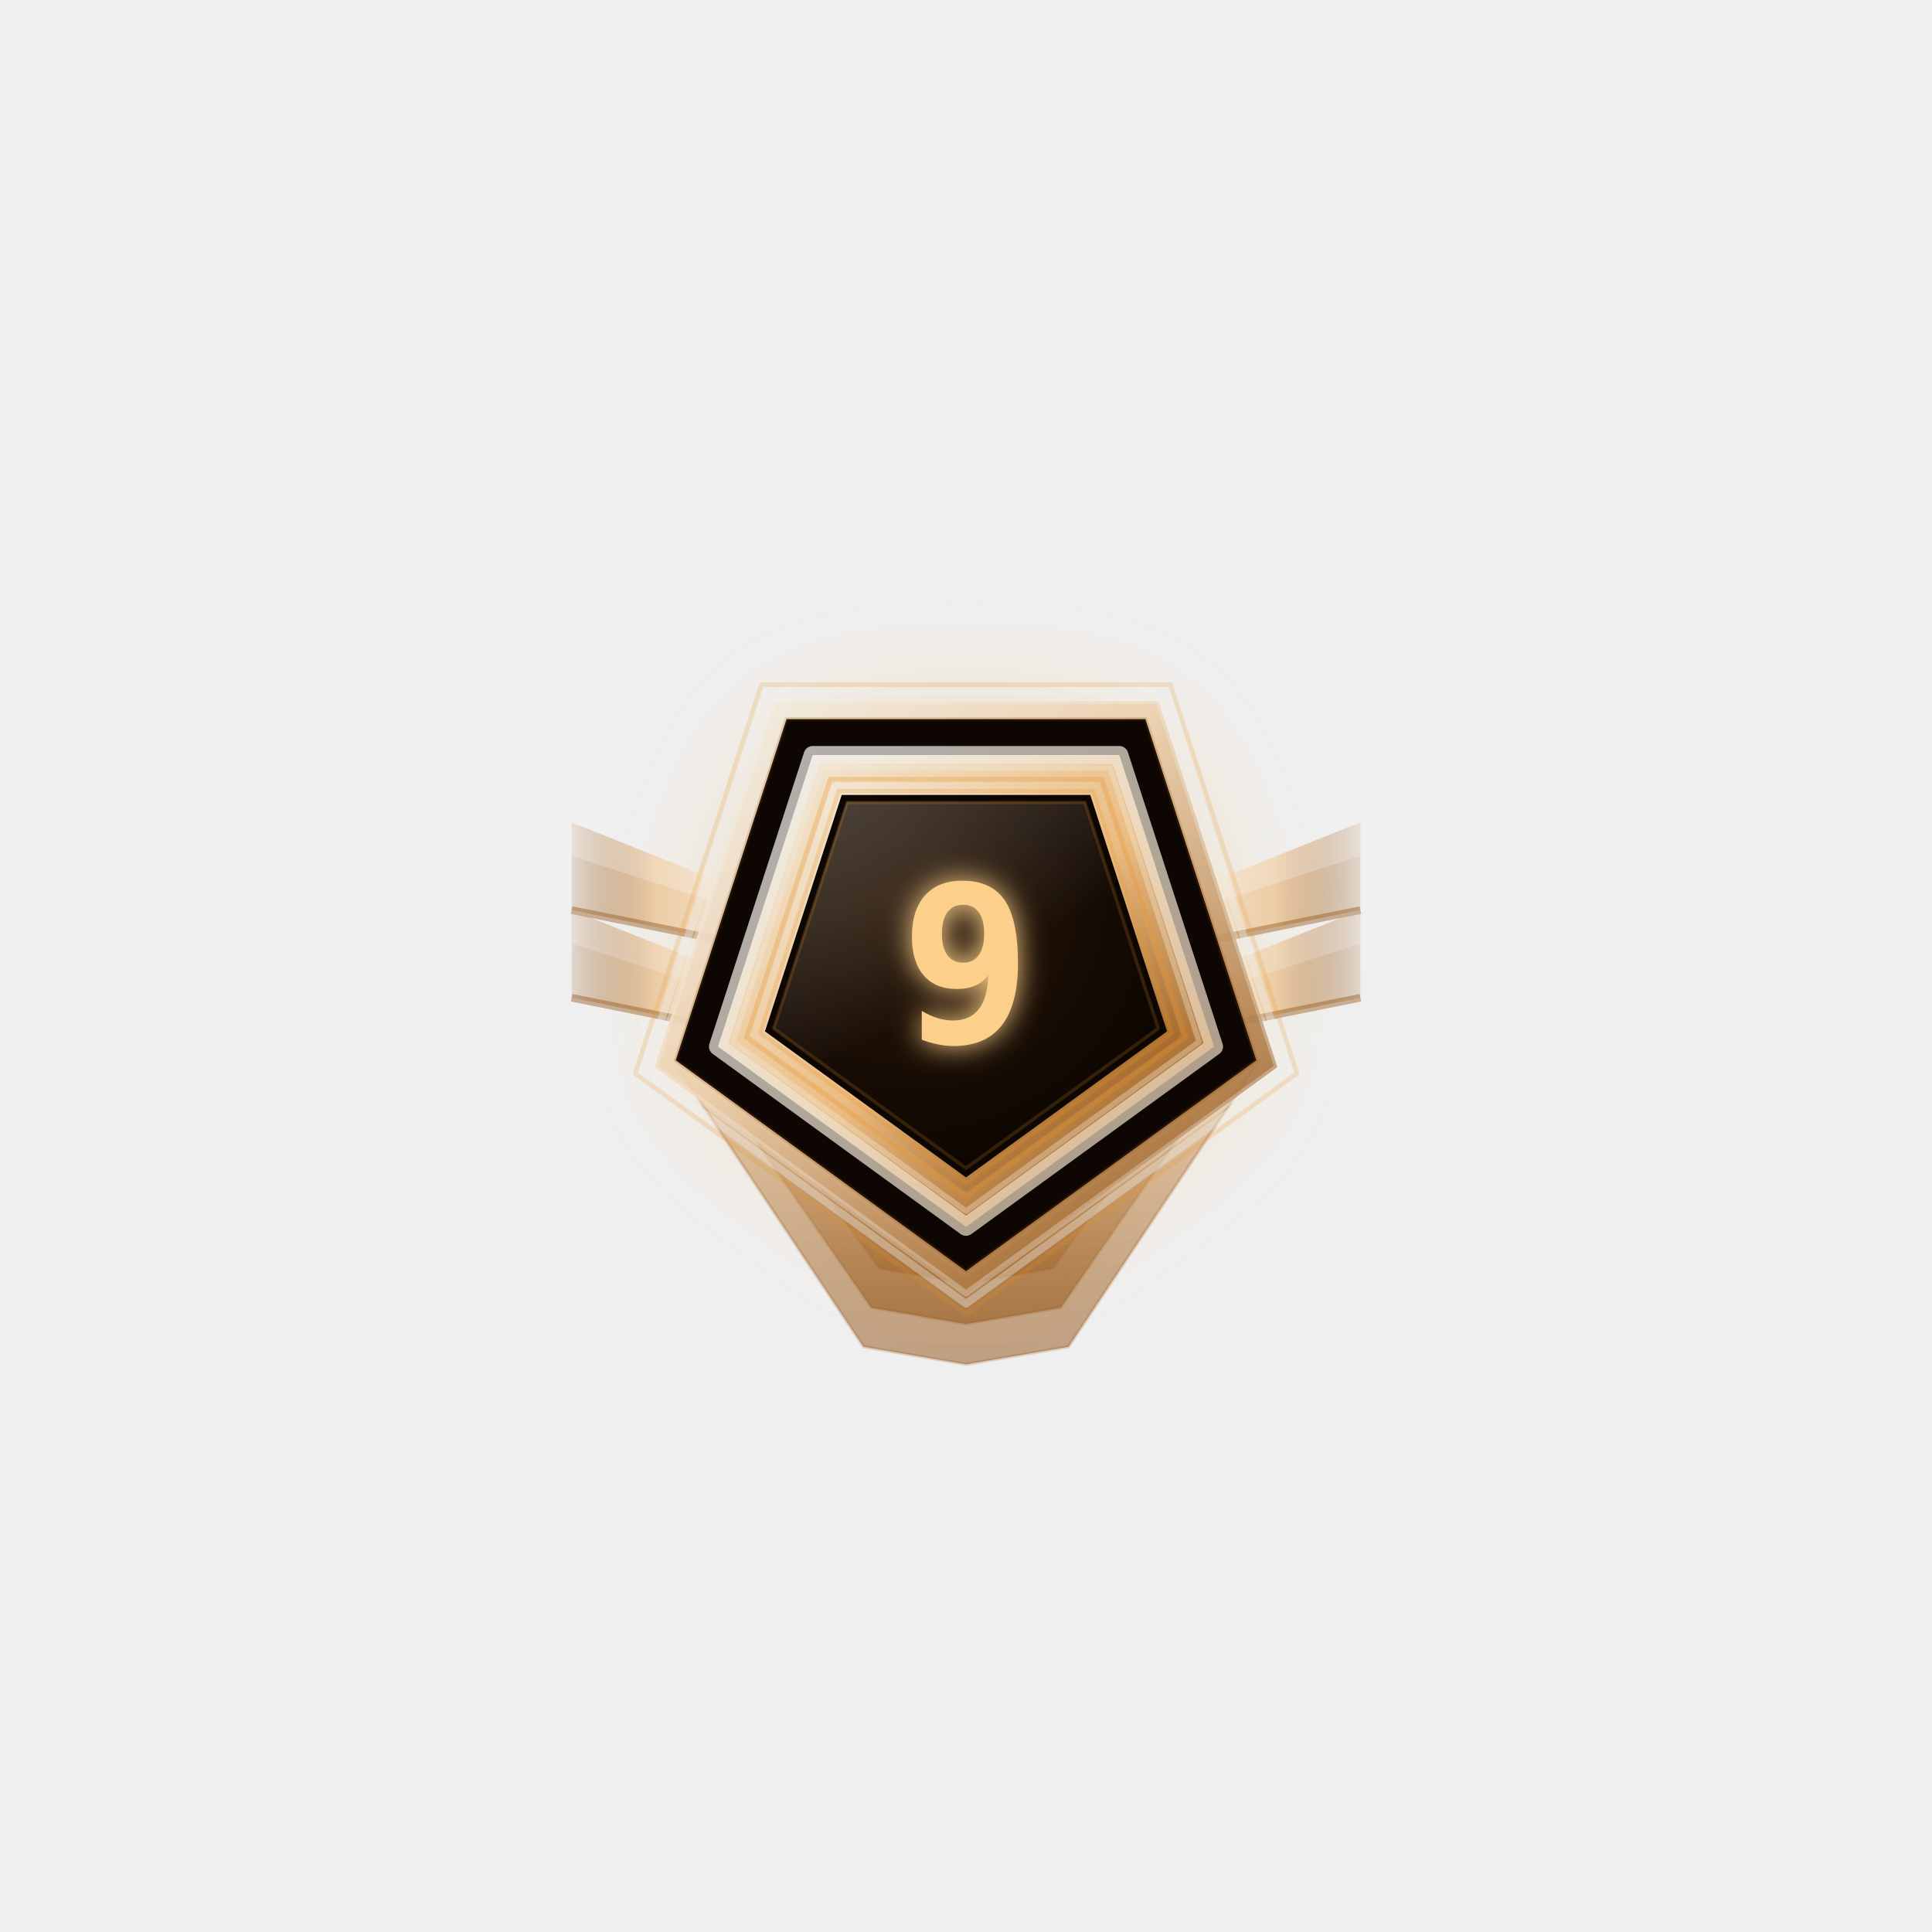
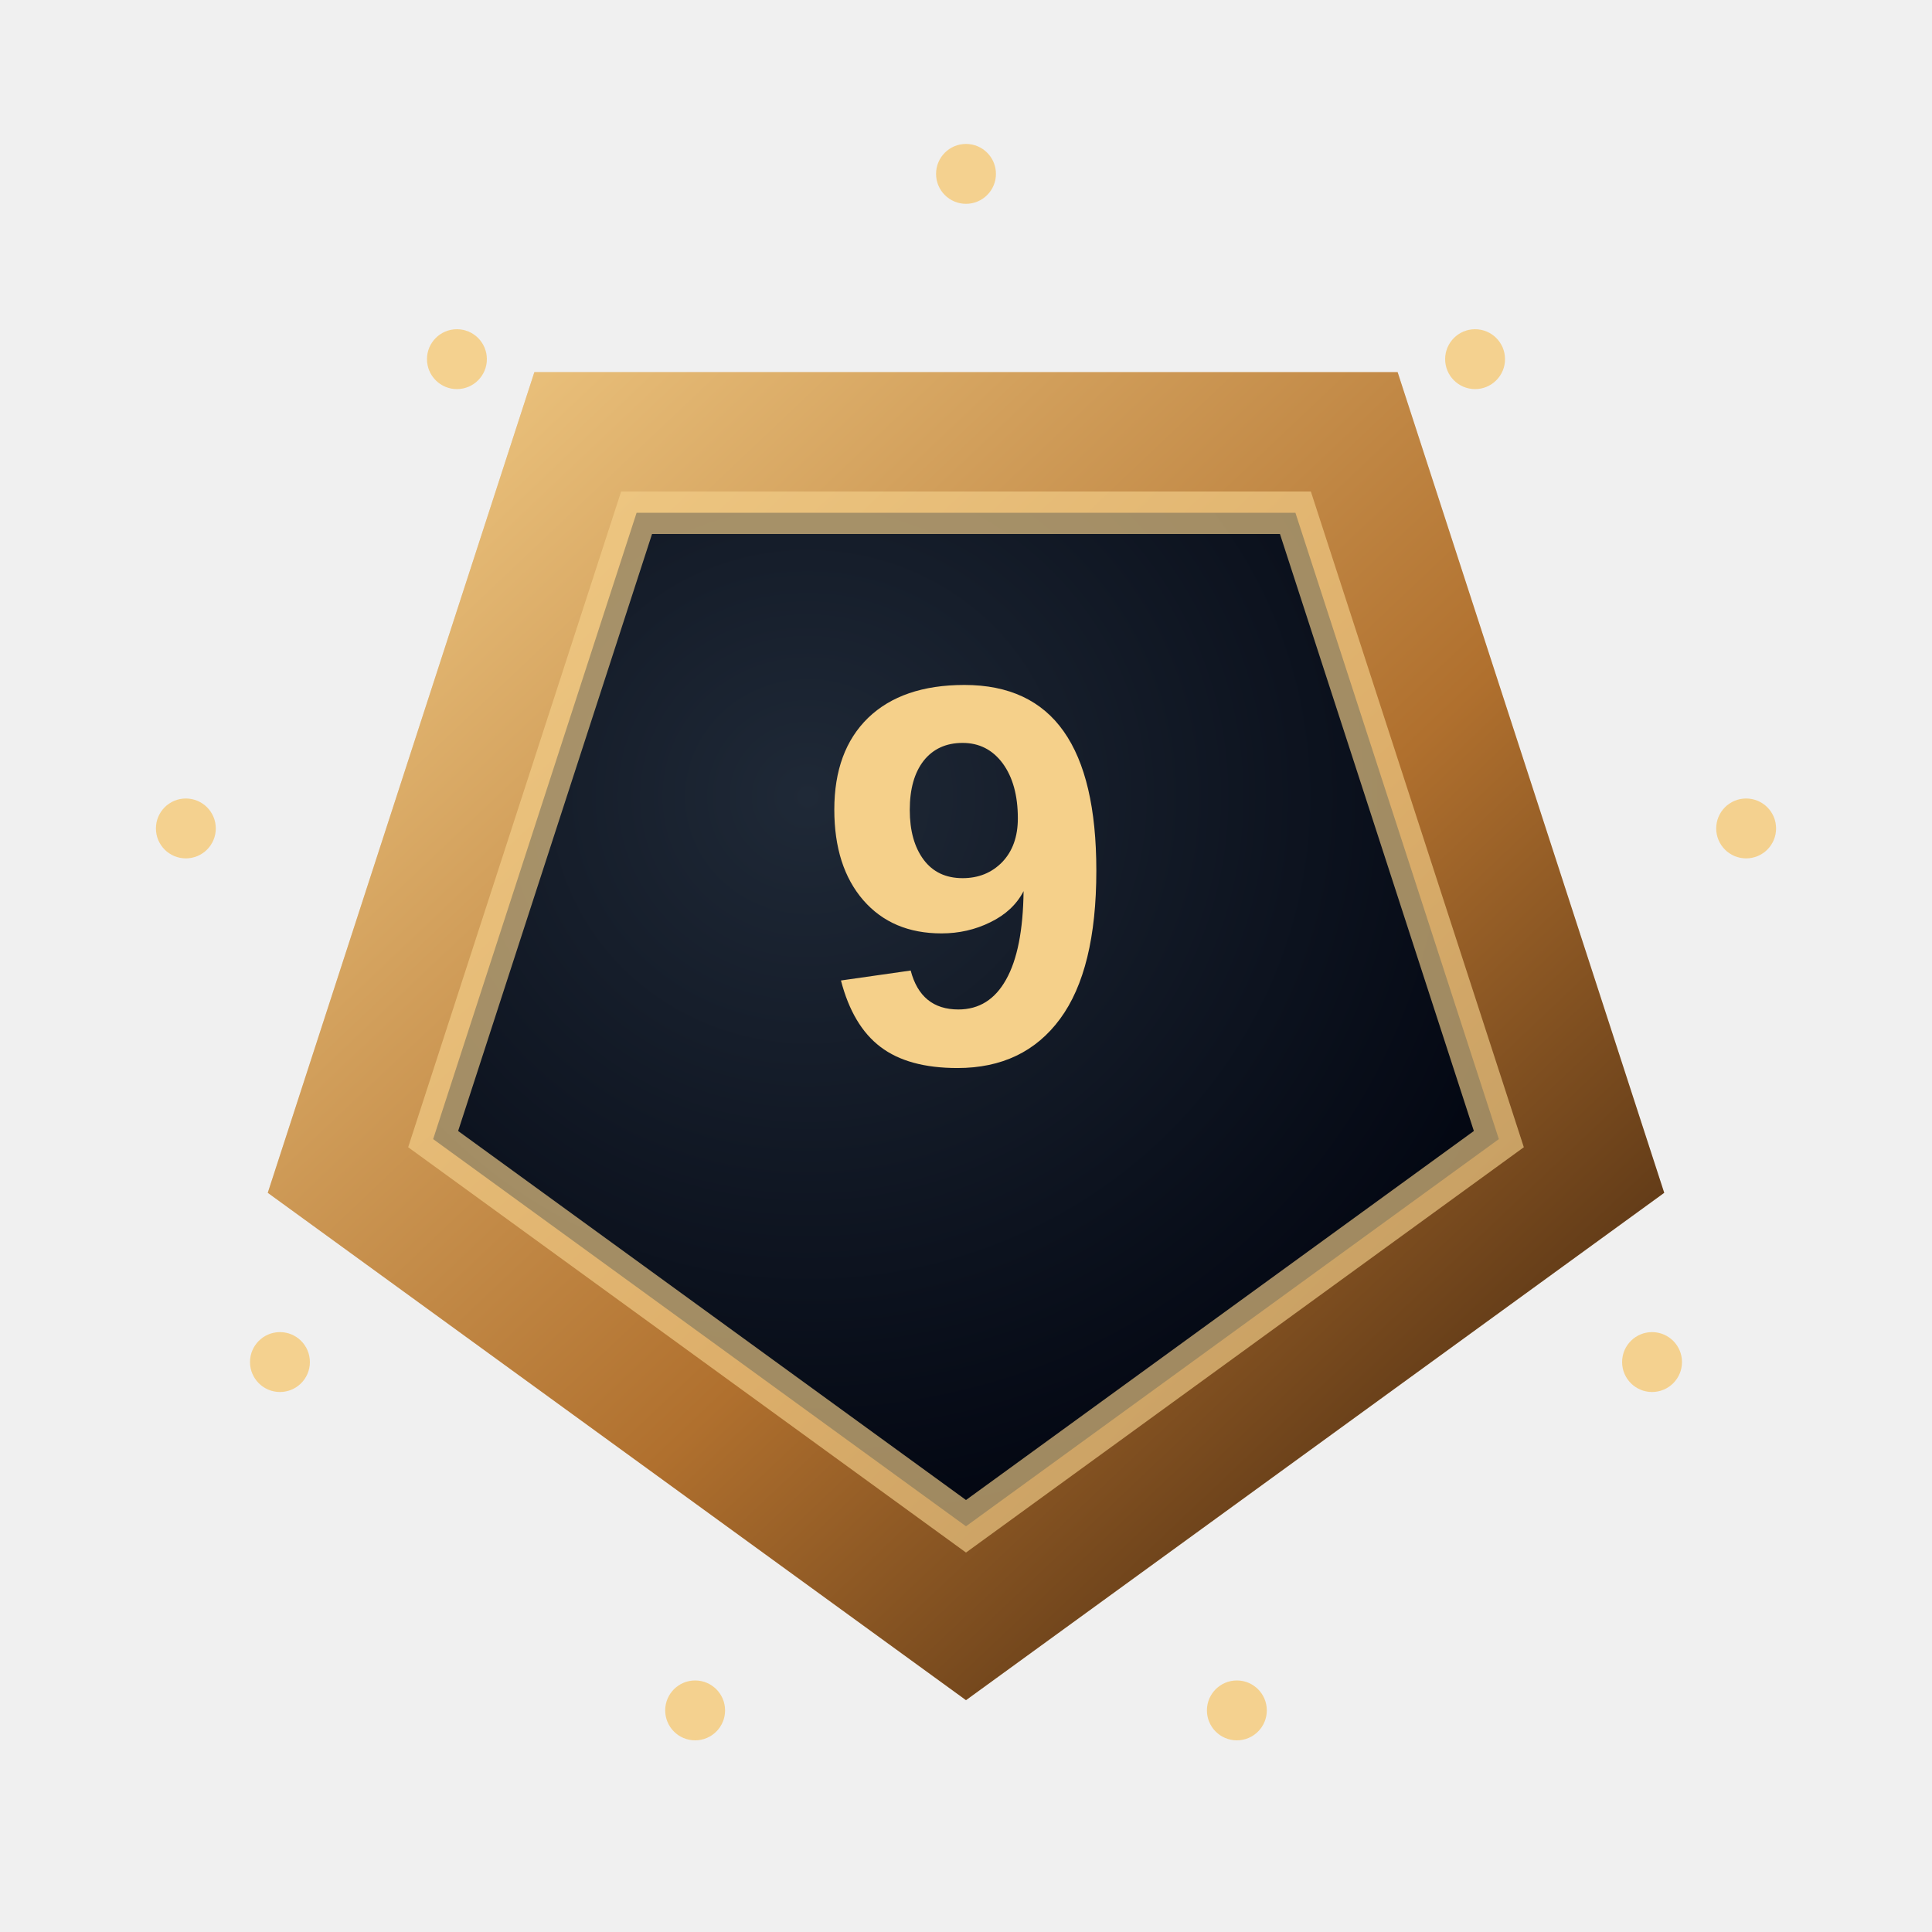
- <svg xmlns="http://www.w3.org/2000/svg" width="252" height="252" viewBox="-84 -84 252 252">
+ <svg xmlns="http://www.w3.org/2000/svg" width="100" height="100" viewBox="0 0 100 100">
  <defs>
-     <radialGradient id="bge03zt" cx="35%" cy="28%" r="72%">
-       <stop offset="0%" stop-color="#2a1808" />
-       <stop offset="100%" stop-color="#0d0602" />
+     <linearGradient id="g" x1="0" y1="0" x2="1" y2="1">
+       <stop offset="0%" stop-color="#f5d08a" />
+       <stop offset="55%" stop-color="#b0702e" />
+       <stop offset="100%" stop-color="#2b1608" />
+     </linearGradient>
+     <radialGradient id="bg" cx="35%" cy="28%" r="72%">
+       <stop offset="0%" stop-color="#1f2937" />
+       <stop offset="100%" stop-color="#030712" />
    </radialGradient>
-     <linearGradient id="rime03zt" x1="5%" y1="5%" x2="95%" y2="95%">
-       <stop offset="0%" stop-color="#f3ead9" />
-       <stop offset="50%" stop-color="#ebbc82" />
-       <stop offset="100%" stop-color="#8b4a0a" />
-     </linearGradient>
-     <linearGradient id="transRinge03zt" x1="0%" y1="0%" x2="100%" y2="100%">
-       <stop offset="0%" stop-color="#f1f2f1" />
-       <stop offset="100%" stop-color="#edd5b6" />
-     </linearGradient>
-     <linearGradient id="she03zt" x1="18%" y1="0%" x2="82%" y2="100%">
-       <stop offset="0%" stop-color="white" stop-opacity="0.2" />
-       <stop offset="50%" stop-color="white" stop-opacity="0" />
-     </linearGradient>
-     <filter id="gle03zt" x="-40%" y="-40%" width="180%" height="180%">
-       <feGaussianBlur stdDeviation="1.8" result="b" />
-       <feMerge>
-         <feMergeNode in="b" />
-         <feMergeNode in="SourceGraphic" />
-       </feMerge>
-     </filter>
-     <filter id="haloe03zt" x="-150%" y="-150%" width="500%" height="500%">
-       <feGaussianBlur stdDeviation="10" result="b" />
-       <feMerge>
-         <feMergeNode in="b" />
-         <feMergeNode in="SourceGraphic" />
-       </feMerge>
-     </filter>
-     <linearGradient id="pge03zt_0" x1="5%" y1="0%" x2="95%" y2="100%">
-       <stop offset="0%" stop-color="#f7dfb9" stop-opacity="0.95" />
-       <stop offset="38%" stop-color="#ebb16c" stop-opacity="0.9" />
-       <stop offset="100%" stop-color="#8b4a0a" stop-opacity="0.85" />
-     </linearGradient>
-     <linearGradient id="pge03zt_1" x1="5%" y1="0%" x2="95%" y2="100%">
-       <stop offset="0%" stop-color="#f7dfb9" stop-opacity="0.95" />
-       <stop offset="38%" stop-color="#ebb16c" stop-opacity="0.9" />
-       <stop offset="100%" stop-color="#8b4a0a" stop-opacity="0.85" />
-     </linearGradient>
-     <linearGradient id="pge03zt_2" x1="5%" y1="0%" x2="95%" y2="100%">
-       <stop offset="0%" stop-color="#f2efe8" stop-opacity="0.95" />
-       <stop offset="38%" stop-color="#edd0ad" stop-opacity="0.9" />
-       <stop offset="100%" stop-color="#8b4a0a" stop-opacity="0.85" />
-     </linearGradient>
-     <linearGradient id="ape03zt_0" x1="0%" y1="0%" x2="0%" y2="100%">
-       <stop offset="0%" stop-color="#f3ecde" />
-       <stop offset="100%" stop-color="#8b4a0a" stop-opacity="0.65" />
-     </linearGradient>
-     <linearGradient id="ape03zt_1" x1="0%" y1="0%" x2="0%" y2="100%">
-       <stop offset="0%" stop-color="#ecc89c" />
-       <stop offset="100%" stop-color="#8b4a0a" stop-opacity="0.65" />
-     </linearGradient>
-     <linearGradient id="ape03zt_2" x1="0%" y1="0%" x2="0%" y2="100%">
-       <stop offset="0%" stop-color="#ecc89c" />
-       <stop offset="100%" stop-color="#8b4a0a" stop-opacity="0.65" />
-     </linearGradient>
-     <linearGradient id="cse03zt_L0" x1="100%" y1="50%" x2="0%" y2="50%">
-       <stop offset="0%" stop-color="#f3ecde" stop-opacity="1.0" />
-       <stop offset="55%" stop-color="#ecc89c" stop-opacity="0.88" />
-       <stop offset="100%" stop-color="#8b4a0a" stop-opacity="0.15" />
-     </linearGradient>
-     <linearGradient id="cse03zt_R0" x1="0%" y1="50%" x2="100%" y2="50%">
-       <stop offset="0%" stop-color="#f3ecde" stop-opacity="1.0" />
-       <stop offset="55%" stop-color="#ecc89c" stop-opacity="0.88" />
-       <stop offset="100%" stop-color="#8b4a0a" stop-opacity="0.15" />
-     </linearGradient>
-     <linearGradient id="cse03zt_L1" x1="100%" y1="50%" x2="0%" y2="50%">
-       <stop offset="0%" stop-color="#f3ecde" stop-opacity="1.0" />
-       <stop offset="55%" stop-color="#ecc89c" stop-opacity="0.88" />
-       <stop offset="100%" stop-color="#8b4a0a" stop-opacity="0.15" />
-     </linearGradient>
-     <linearGradient id="cse03zt_R1" x1="0%" y1="50%" x2="100%" y2="50%">
-       <stop offset="0%" stop-color="#f3ecde" stop-opacity="1.0" />
-       <stop offset="55%" stop-color="#ecc89c" stop-opacity="0.88" />
-       <stop offset="100%" stop-color="#8b4a0a" stop-opacity="0.15" />
-     </linearGradient>
  </defs>
-   <path d="M42.00,76.02L9.65,52.51L22.00,14.48L62.00,14.48L74.35,52.51Z" fill="#e8922a" fill-opacity="0.45" filter="url(#haloe03zt)" />
-   <path d="M74.355,52.513 L42,76.02 L9.645,52.513                  L30.676,81.463 L42,83.402 L53.324,81.463 Z" fill="url(#ape03zt_0)" opacity="0.9" />
-   <path d="M74.355,52.513 L42,76.02 L9.645,52.513" fill="none" stroke="#f3ecde" stroke-width="0.9" stroke-opacity="0.52" stroke-linejoin="round" />
-   <path d="M74.355,52.513 L42,76.02 L9.645,52.513                  L30.676,81.463 L42,83.402 L53.324,81.463 Z" fill="none" stroke="#8b4a0a" stroke-width="0.4" stroke-opacity="0.2" stroke-linejoin="round" />
-   <path d="M77.267,53.459 L42,79.082 L6.733,53.459                  L29.657,86.566 L42,88.68 L54.343,86.566 Z" fill="url(#ape03zt_1)" opacity="0.82" />
-   <path d="M77.267,53.459 L42,79.082 L6.733,53.459" fill="none" stroke="#f3ecde" stroke-width="0.9" stroke-opacity="0.42" stroke-linejoin="round" />
-   <path d="M77.267,53.459 L42,79.082 L6.733,53.459                  L29.657,86.566 L42,88.68 L54.343,86.566 Z" fill="none" stroke="#8b4a0a" stroke-width="0.4" stroke-opacity="0.2" stroke-linejoin="round" />
-   <path d="M80.179,54.405 L42,82.144 L3.821,54.405                  L28.637,91.669 L42,93.957 L55.363,91.669 Z" fill="url(#ape03zt_2)" opacity="0.74" />
-   <path d="M80.179,54.405 L42,82.144 L3.821,54.405" fill="none" stroke="#f3ecde" stroke-width="0.9" stroke-opacity="0.32" stroke-linejoin="round" />
-   <path d="M80.179,54.405 L42,82.144 L3.821,54.405                  L28.637,91.669 L42,93.957 L55.363,91.669 Z" fill="none" stroke="#8b4a0a" stroke-width="0.4" stroke-opacity="0.2" stroke-linejoin="round" />
-   <polygon points="14.85,32.97 14.85,39.60 -9.44,34.71 -9.44,23.28" fill="url(#cse03zt_L0)" />
-   <polygon points="69.15,32.97 69.15,39.60 93.44,34.71 93.44,23.28" fill="url(#cse03zt_R0)" />
-   <polygon points="14.85,32.97 14.85,35.49 -9.44,27.63 -9.44,23.28" fill="white" opacity="0.22" />
-   <polygon points="69.15,32.97 69.15,35.49 93.44,27.63 93.44,23.28" fill="white" opacity="0.22" />
-   <line x1="14.85" y1="39.60" x2="-9.44" y2="34.71" stroke="#8b4a0a" stroke-width="1.0" stroke-opacity="0.4" />
-   <line x1="69.15" y1="39.60" x2="93.44" y2="34.71" stroke="#8b4a0a" stroke-width="1.0" stroke-opacity="0.4" />
-   <polygon points="14.85,44.40 14.85,51.03 -9.44,46.14 -9.44,34.71" fill="url(#cse03zt_L1)" />
-   <polygon points="69.15,44.40 69.15,51.03 93.44,46.14 93.44,34.71" fill="url(#cse03zt_R1)" />
-   <polygon points="14.85,44.40 14.85,46.92 -9.44,39.06 -9.44,34.71" fill="white" opacity="0.18" />
-   <polygon points="69.15,44.40 69.15,46.92 93.44,39.06 93.44,34.71" fill="white" opacity="0.18" />
-   <line x1="14.85" y1="51.03" x2="-9.44" y2="46.14" stroke="#8b4a0a" stroke-width="1.0" stroke-opacity="0.4" />
-   <line x1="69.15" y1="51.03" x2="93.44" y2="46.14" stroke="#8b4a0a" stroke-width="1.0" stroke-opacity="0.4" />
-   <path d="M42.00,78.91L6.89,53.41L20.30,12.14L63.70,12.14L77.11,53.41Z" fill="url(#pge03zt_0)" />
-   <path d="M42.00,76.02L9.65,52.51L22.00,14.48L62.00,14.48L74.35,52.51Z" fill="#0d0602" />
-   <path d="M42.00,78.91L6.89,53.41L20.30,12.14L63.70,12.14L77.11,53.41Z" fill="none" stroke="#f7dfb9" stroke-width="0.8" stroke-opacity="0.48" stroke-linejoin="round" />
-   <path d="M42.00,76.02L9.65,52.51L22.00,14.48L62.00,14.48L74.35,52.51Z" fill="none" stroke="#8b4a0a" stroke-width="0.5" stroke-opacity="0.28" stroke-linejoin="round" />
-   <path d="M42.00,81.80L4.14,54.30L18.60,9.80L65.40,9.80L79.86,54.30Z" fill="url(#pge03zt_1)" />
-   <path d="M42.00,78.91L6.89,53.41L20.30,12.14L63.70,12.14L77.11,53.41Z" fill="#0d0602" />
-   <path d="M42.00,81.80L4.14,54.30L18.60,9.80L65.40,9.80L79.86,54.30Z" fill="none" stroke="#f7dfb9" stroke-width="0.8" stroke-opacity="0.4" stroke-linejoin="round" />
-   <path d="M42.00,78.91L6.89,53.41L20.30,12.14L63.70,12.14L77.11,53.41Z" fill="none" stroke="#8b4a0a" stroke-width="0.5" stroke-opacity="0.24" stroke-linejoin="round" />
-   <path d="M42.00,84.70L1.39,55.19L16.90,7.46L67.10,7.46L82.61,55.19Z" fill="url(#pge03zt_2)" />
-   <path d="M42.00,81.80L4.14,54.30L18.60,9.80L65.40,9.80L79.86,54.30Z" fill="#0d0602" />
-   <path d="M42.00,84.70L1.39,55.19L16.90,7.46L67.10,7.46L82.61,55.19Z" fill="none" stroke="#f2efe8" stroke-width="0.8" stroke-opacity="0.32" stroke-linejoin="round" />
-   <path d="M42.00,81.80L4.14,54.30L18.60,9.80L65.40,9.80L79.86,54.30Z" fill="none" stroke="#8b4a0a" stroke-width="0.5" stroke-opacity="0.2" stroke-linejoin="round" />
-   <path d="M42.00,86.06L0.10,55.61L16.10,6.36L67.90,6.36L83.90,55.61Z" fill="none" stroke="#f1f0ed" stroke-width="1.0" stroke-opacity="0.38" stroke-linejoin="round" />
-   <path d="M42.00,87.38L-1.16,56.02L15.33,5.29L68.67,5.29L85.16,56.02Z" fill="none" stroke="#e8922a" stroke-width="0.6" stroke-opacity="0.2" stroke-linejoin="round" />
-   <path d="M42.00,76.02L9.65,52.51L22.00,14.48L62.00,14.48L74.35,52.51Z" fill="url(#rime03zt)" />
-   <path d="M42.00,70.56L14.84,50.83L25.21,18.89L58.79,18.89L69.16,50.83Z" fill="#0d0602" />
-   <path d="M42.00,70.56L14.84,50.83L25.21,18.89L58.79,18.89L69.16,50.83Z" fill="none" stroke="url(#rime03zt)" stroke-width="1.596" stroke-linejoin="round" />
-   <path d="M42.00,68.46L16.84,50.18L26.45,20.59L57.55,20.59L67.16,50.18Z" fill="url(#bge03zt)" />
-   <path d="M42.00,68.46L16.84,50.18L26.45,20.59L57.55,20.59L67.16,50.18Z" fill="url(#she03zt)" />
-   <path d="M42.00,76.02L9.65,52.51L22.00,14.48L62.00,14.48L74.35,52.51Z" fill="none" stroke="url(#transRinge03zt)" stroke-width="2.352" stroke-opacity="0.72" stroke-linejoin="round" />
-   <path d="M42.00,73.98L11.59,51.88L23.20,16.13L60.80,16.13L72.41,51.88Z" fill="none" stroke="#f3ecde" stroke-width="0.72" stroke-opacity="0.36" stroke-linejoin="round" />
-   <path d="M42.00,72.11L13.37,51.30L24.30,17.64L59.70,17.64L70.63,51.30Z" fill="none" stroke="#e8922a" stroke-width="0.63" stroke-opacity="0.3" stroke-linejoin="round" />
-   <path d="M42.00,70.24L15.15,50.73L25.40,19.16L58.60,19.16L68.85,50.73Z" fill="none" stroke="#e8922a" stroke-width="0.54" stroke-opacity="0.24" stroke-linejoin="round" />
-   <path d="M42.00,68.37L16.92,50.15L26.50,20.67L57.50,20.67L67.08,50.15Z" fill="none" stroke="#e8922a" stroke-width="0.45" stroke-opacity="0.18" stroke-linejoin="round" />
-   <text x="42" y="42" text-anchor="middle" dominant-baseline="central" font-family="Orbitron,monospace" font-weight="900" font-size="28.56" fill="#fcd08a" filter="url(#gle03zt)">9</text>
+   <path d="M 72.34 19.26 L 86.14 61.74 L 50.00 88.00 L 13.86 61.74 L 27.66 19.26 Z" fill="#d88b2f" opacity="0.28" />
+   <path d="M 72.34 19.26 L 86.14 61.74 L 50.00 88.00 L 13.86 61.74 L 27.66 19.26 Z" fill="url(#g)" />
+   <path d="M 67.05 26.54 L 77.58 58.96 L 50.00 79.00 L 22.42 58.96 L 32.95 26.54 Z" fill="url(#bg)" />
+   <path d="M 67.05 26.54 L 77.58 58.96 L 50.00 79.00 L 22.42 58.96 L 32.95 26.54 Z" fill="none" stroke="#f5d08a" stroke-width="2.2" opacity="0.65" />
+   <circle cx="50.00" cy="9.00" r="1.55" fill="#f5d08a" opacity="0.95" />
+   <circle cx="76.35" cy="18.59" r="1.55" fill="#f5d08a" opacity="0.95" />
+   <circle cx="90.38" cy="42.88" r="1.55" fill="#f5d08a" opacity="0.95" />
+   <circle cx="85.51" cy="70.50" r="1.55" fill="#f5d08a" opacity="0.95" />
+   <circle cx="64.02" cy="88.53" r="1.55" fill="#f5d08a" opacity="0.95" />
+   <circle cx="35.98" cy="88.53" r="1.55" fill="#f5d08a" opacity="0.95" />
+   <circle cx="14.49" cy="70.50" r="1.55" fill="#f5d08a" opacity="0.95" />
+   <circle cx="9.62" cy="42.88" r="1.55" fill="#f5d08a" opacity="0.95" />
+   <circle cx="23.65" cy="18.59" r="1.55" fill="#f5d08a" opacity="0.95" />
+   <text x="50" y="55" text-anchor="middle" font-family="Arial, Helvetica, sans-serif" font-weight="700" font-size="28.00" fill="#f5d08a">9</text>
</svg>
